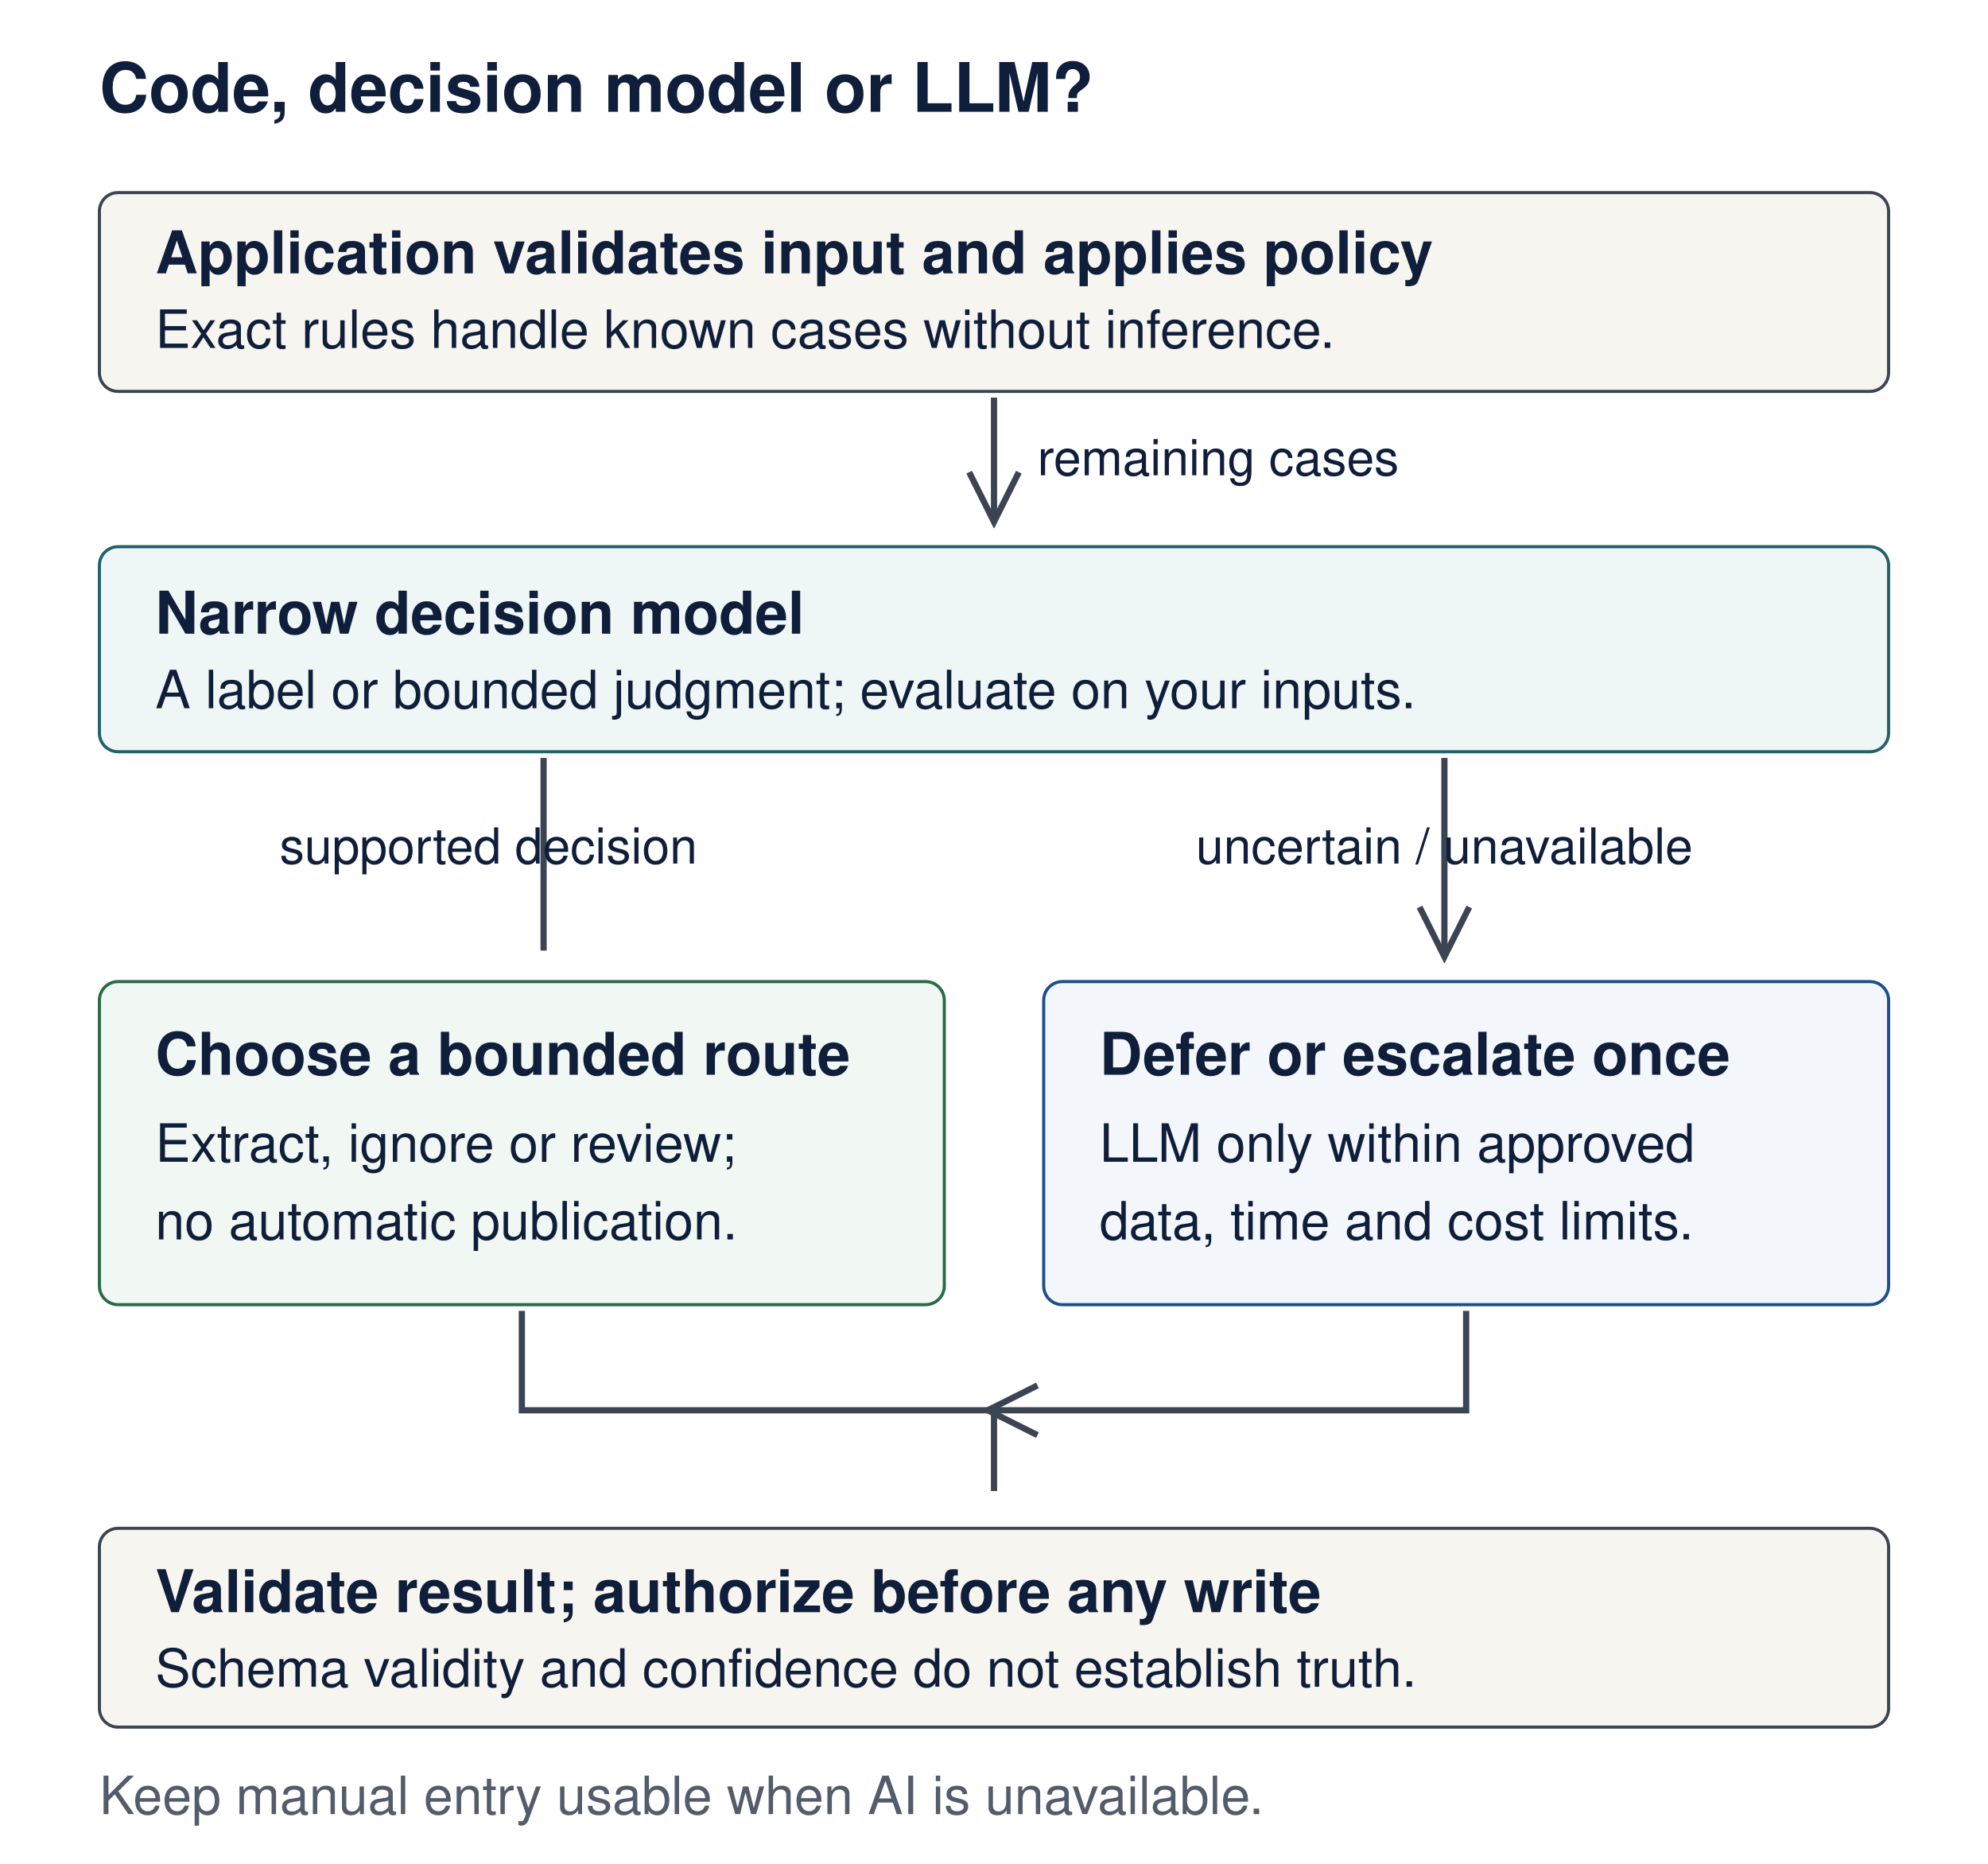
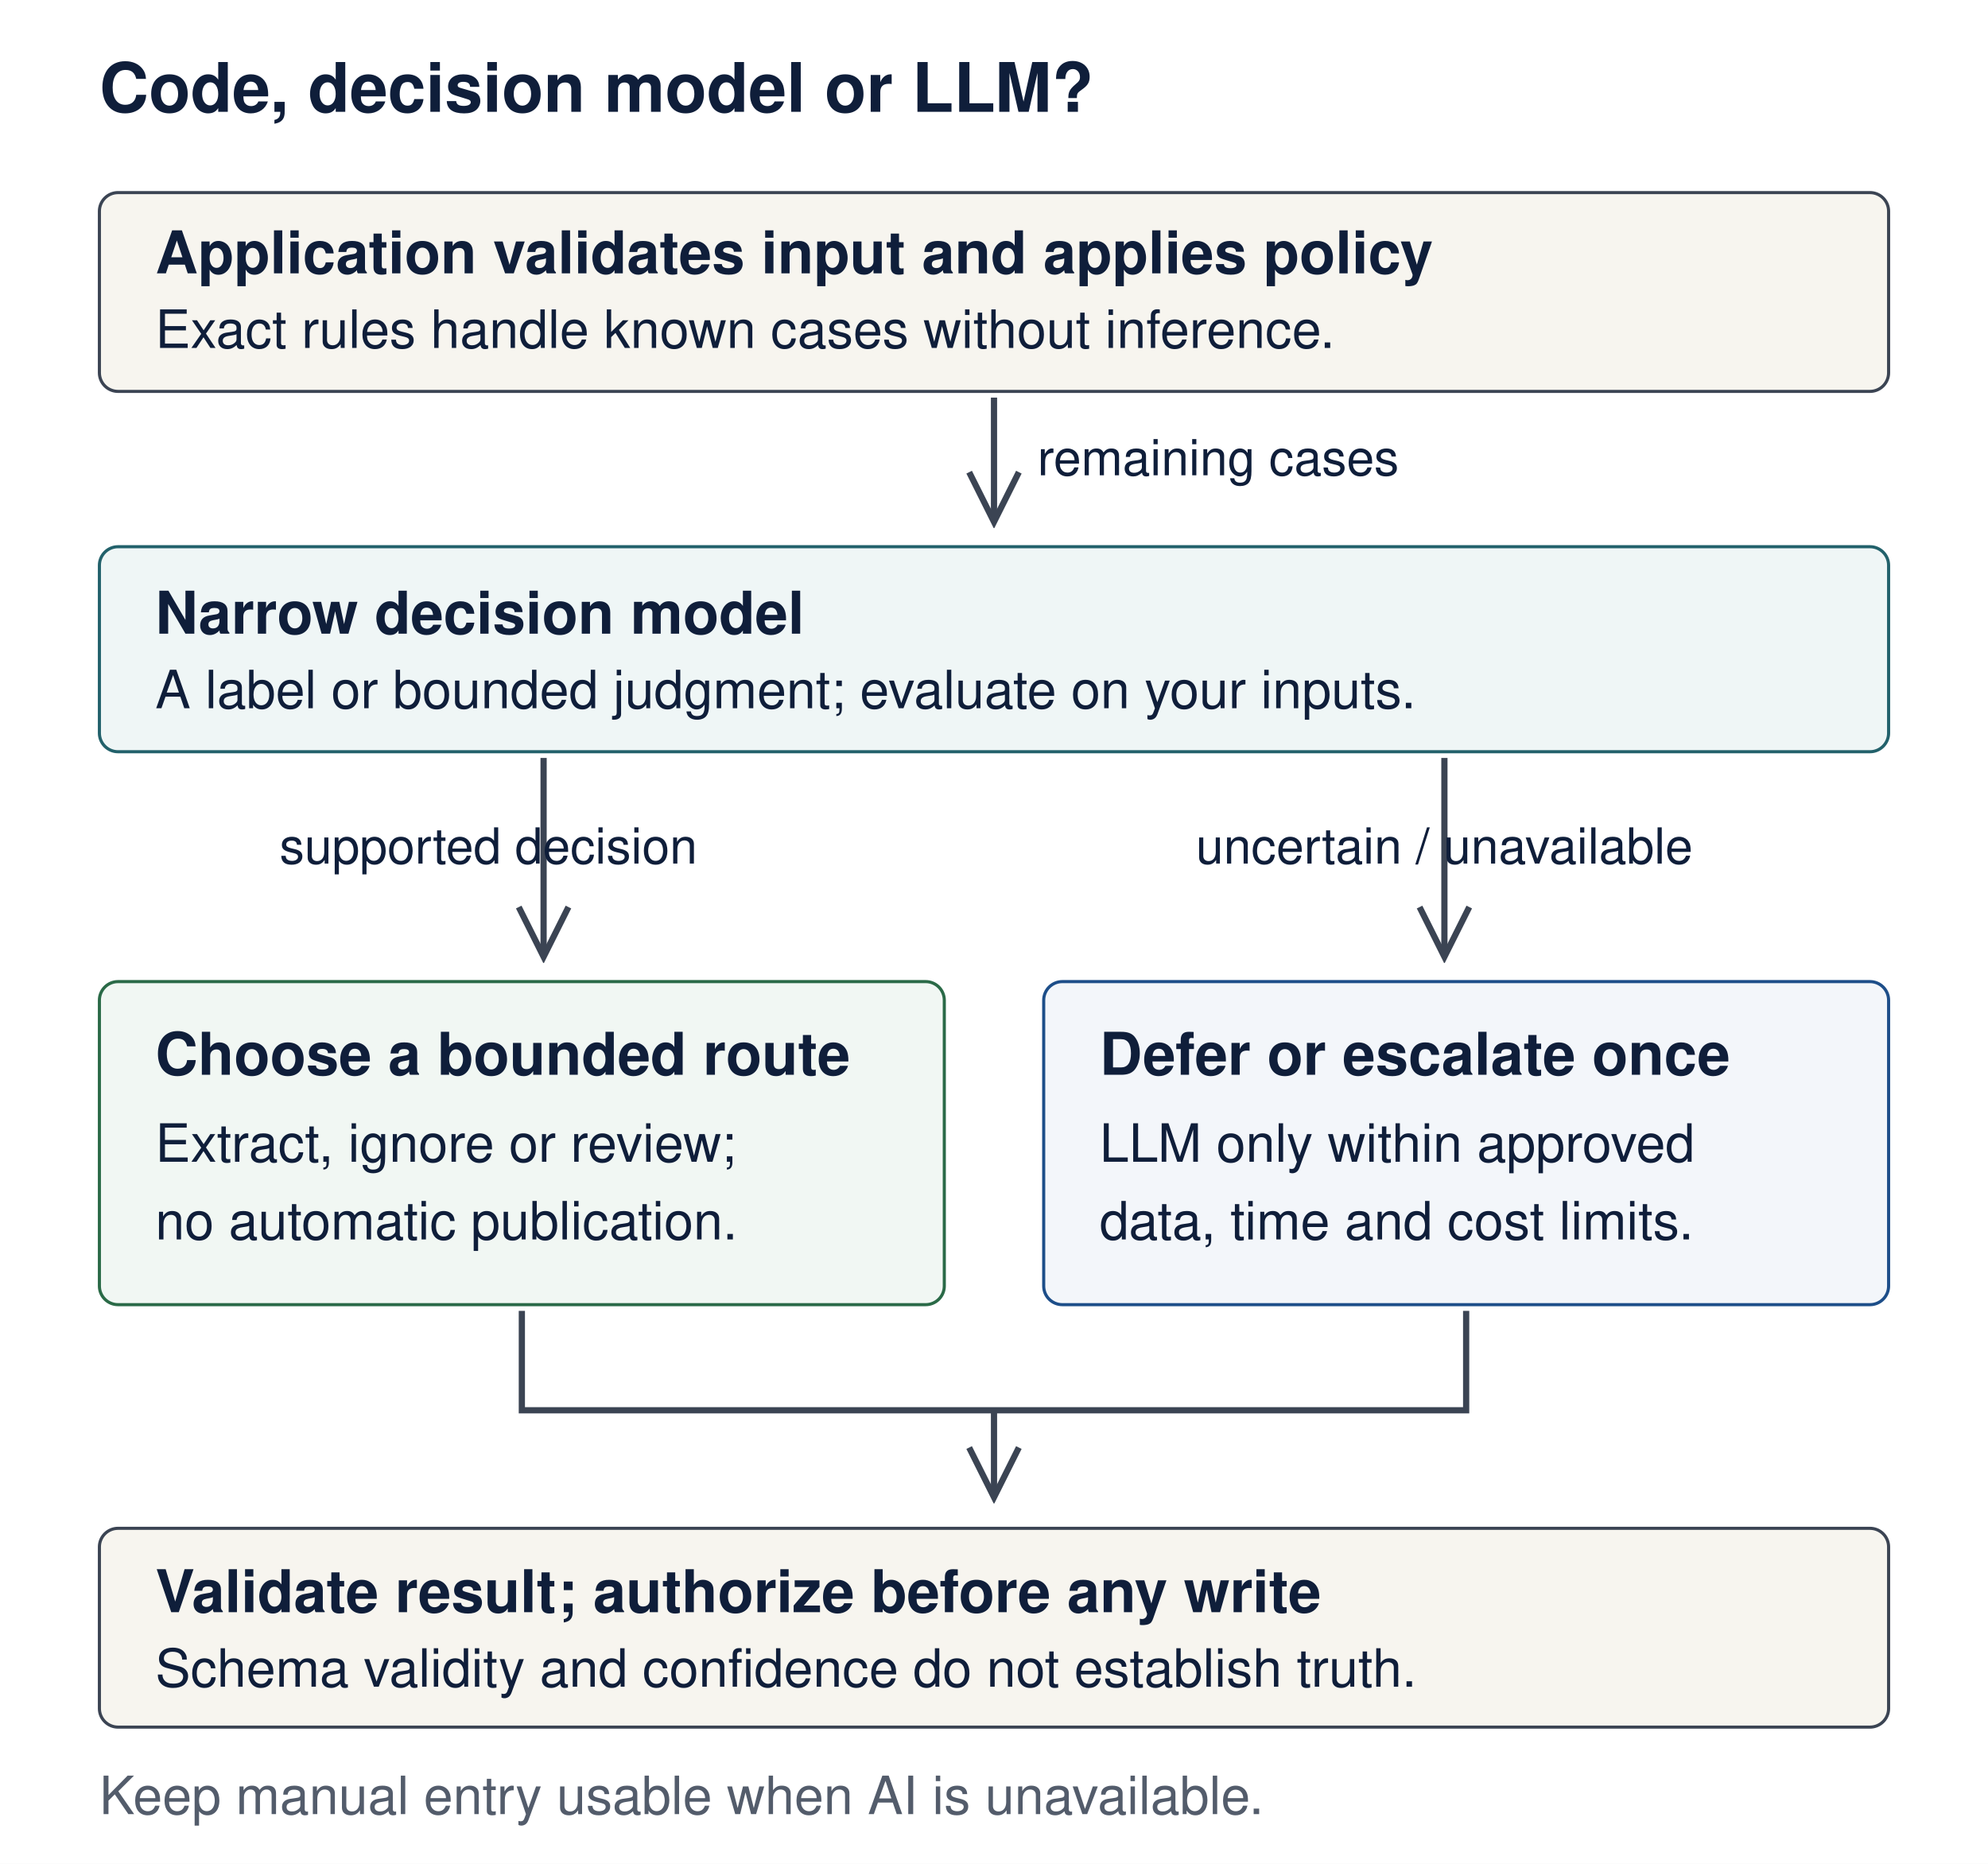
<svg xmlns="http://www.w3.org/2000/svg" width="640" height="600" viewBox="0 0 640 600" role="img" aria-labelledby="title desc">
  <defs>
    <marker id="arrow" markerWidth="10" markerHeight="10" refX="8" refY="5" orient="auto">
      <path d="M1 1 L9 5 L1 9" fill="none" stroke="#3b4453" />
    </marker>
  </defs>
  <rect width="640" height="600" fill="white" />
  <g font-family="Helvetica, Arial, sans-serif" fill="#0f1e3a">
    <text x="32" y="36" font-size="22" font-weight="700">Code, decision model or LLM?</text>
    <rect x="32" y="62" width="576" height="64" rx="6" fill="#f7f5ef" stroke="#3b4453" />
    <text x="50" y="88" font-size="19" font-weight="700">Application validates input and applies policy</text>
    <text x="50" y="112" font-size="17">Exact rules handle known cases without inference.</text>
    <path d="M320 128 V166" stroke="#3b4453" stroke-width="2" marker-end="url(#arrow)" />
    <text x="334" y="153" font-size="16">remaining cases</text>
    <rect x="32" y="176" width="576" height="66" rx="6" fill="#eff6f6" stroke="#22616b" />
    <text x="50" y="204" font-size="19" font-weight="700">Narrow decision model</text>
    <text x="50" y="228" font-size="17">A label or bounded judgment; evaluate on your inputs.</text>
-     <path d="M175 244 V306 M465 244 V306" stroke="#3b4453" stroke-width="2" marker-end="url(#arrow)" />
+     <path d="M175 244 V306" stroke="#3b4453" stroke-width="2" marker-end="url(#arrow)" />
+     <path d="M465 244 V306" stroke="#3b4453" stroke-width="2" marker-end="url(#arrow)" />
    <text x="90" y="278" font-size="16">supported decision</text>
    <text x="385" y="278" font-size="16">uncertain / unavailable</text>
    <rect x="32" y="316" width="272" height="104" rx="6" fill="#f1f7f3" stroke="#2a6a47" />
    <text x="50" y="346" font-size="19" font-weight="700">Choose a bounded route</text>
    <text x="50" y="374" font-size="17">Extract, ignore or review;</text>
    <text x="50" y="399" font-size="17">no automatic publication.</text>
    <rect x="336" y="316" width="272" height="104" rx="6" fill="#f3f6fa" stroke="#1d4e89" />
    <text x="354" y="346" font-size="19" font-weight="700">Defer or escalate once</text>
    <text x="354" y="374" font-size="17">LLM only within approved</text>
    <text x="354" y="399" font-size="17">data, time and cost limits.</text>
-     <path d="M168 422 V454 H320 V480 M472 422 V454 H320" stroke="#3b4453" stroke-width="2" fill="none" marker-end="url(#arrow)" />
+     <path d="M168 422 V454 H472 V422" stroke="#3b4453" stroke-width="2" fill="none" />
+     <path d="M320 454 V480" stroke="#3b4453" stroke-width="2" marker-end="url(#arrow)" />
    <rect x="32" y="492" width="576" height="64" rx="6" fill="#f7f5ef" stroke="#3b4453" />
    <text x="50" y="519" font-size="19" font-weight="700">Validate result; authorize before any write</text>
    <text x="50" y="543" font-size="17">Schema validity and confidence do not establish truth.</text>
    <text x="32" y="584" font-size="17" fill="#535c6b">Keep manual entry usable when AI is unavailable.</text>
  </g>
</svg>
